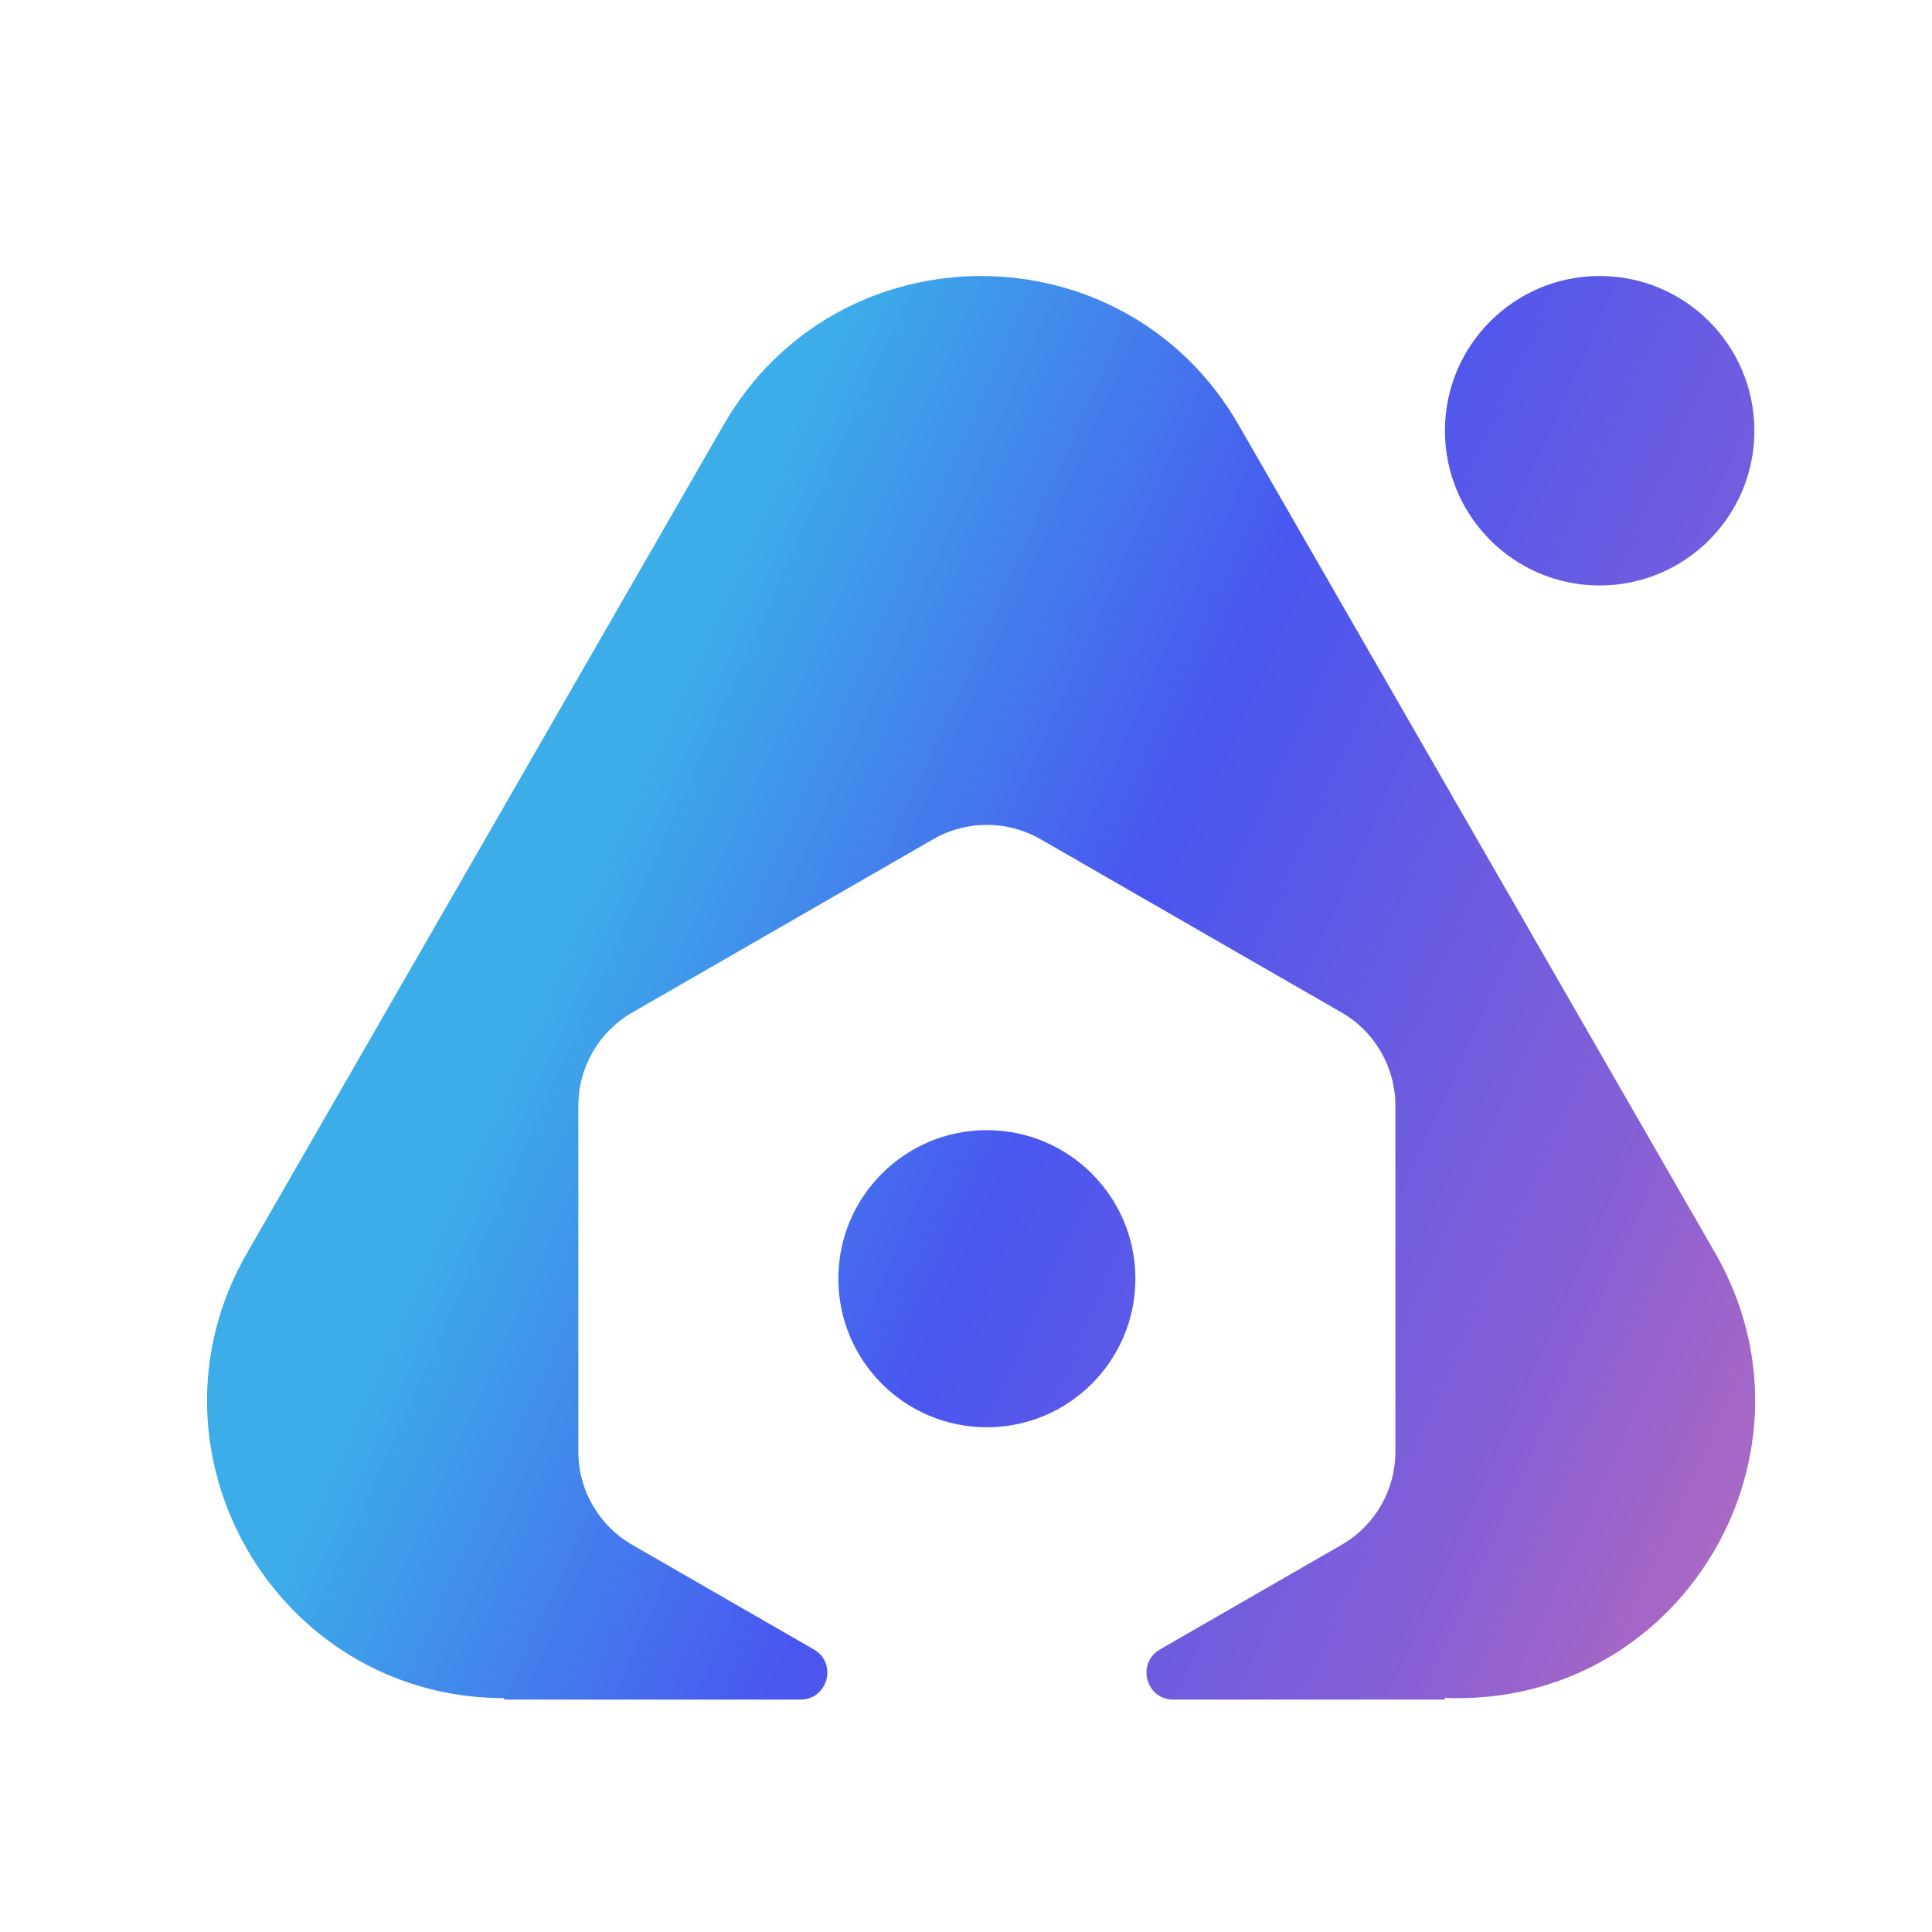
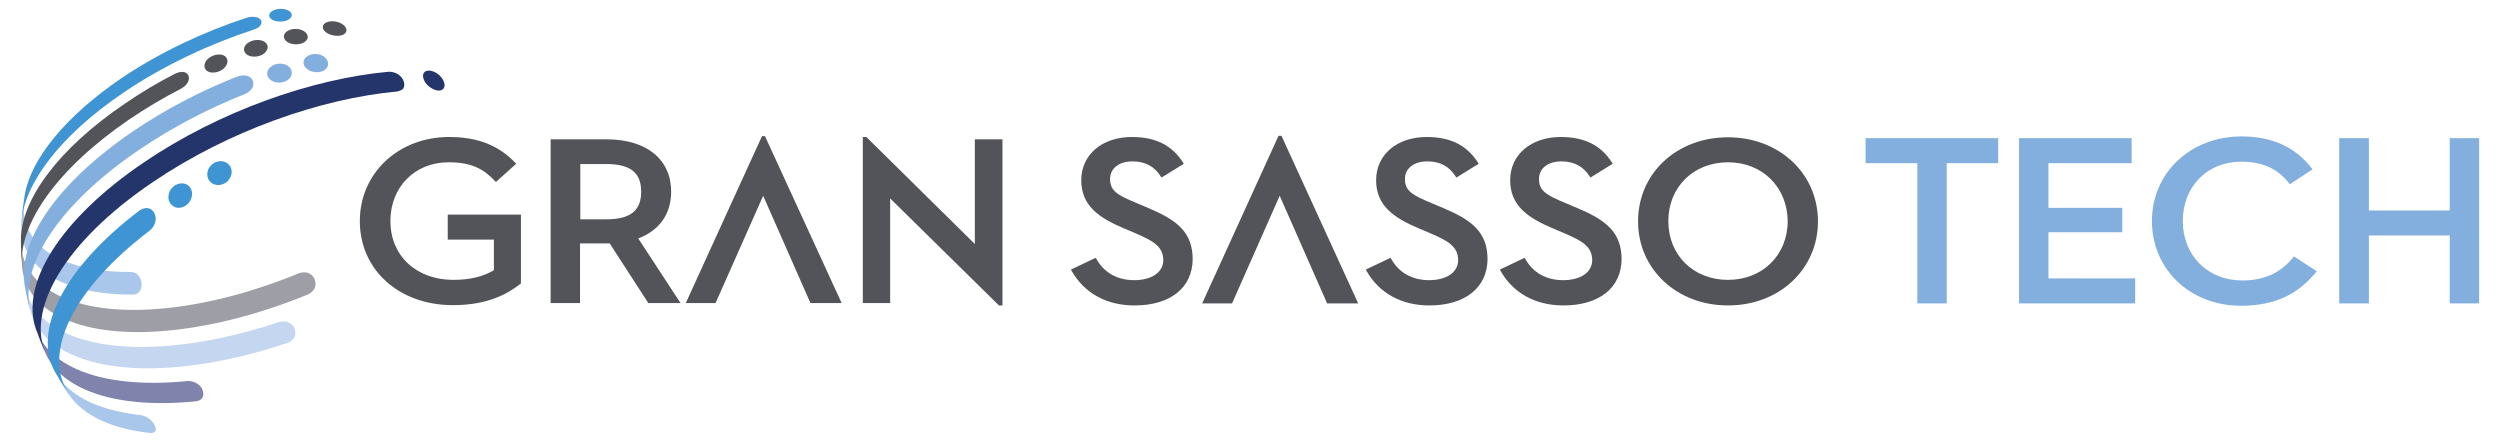
- <svg xmlns="http://www.w3.org/2000/svg" width="28" height="28" viewBox="0 0 28 28" fill="none">
-   <path d="M25.426 6.243C25.426 7.481 24.422 8.485 23.183 8.485C21.945 8.485 20.941 7.481 20.941 6.243C20.941 5.004 21.945 4 23.183 4C24.422 4 25.426 5.004 25.426 6.243Z" fill="url(#paint0_linear_4037_369)" />
-   <path d="M21.115 24.611L21.125 24.611L21.135 24.611C24.441 24.604 26.507 21.025 24.857 18.158L17.951 6.158C16.295 3.281 12.143 3.281 10.487 6.158L3.581 18.158C1.935 21.017 3.984 24.583 7.273 24.611L7.309 24.611L7.306 24.632H11.6C11.999 24.632 12.14 24.104 11.795 23.905L9.163 22.389C8.68 22.111 8.382 21.597 8.382 21.04V16.024C8.382 15.467 8.68 14.952 9.163 14.674L13.526 12.162C14.007 11.885 14.599 11.885 15.08 12.162L19.443 14.674C19.926 14.952 20.223 15.467 20.223 16.024V21.04C20.223 21.597 19.926 22.111 19.443 22.389L16.811 23.905C16.466 24.104 16.607 24.632 17.005 24.632H20.941L20.939 24.604C20.98 24.607 21.015 24.608 21.044 24.61C21.078 24.611 21.102 24.611 21.115 24.611Z" fill="url(#paint1_linear_4037_369)" />
-   <path d="M14.302 20.685C15.491 20.685 16.455 19.721 16.455 18.532C16.455 17.343 15.491 16.379 14.302 16.379C13.113 16.379 12.15 17.343 12.15 18.532C12.15 19.721 13.113 20.685 14.302 20.685Z" fill="url(#paint2_linear_4037_369)" />
-   <defs>
-     <linearGradient id="paint0_linear_4037_369" x1="31.734" y1="23.772" x2="8.308" y2="13.241" gradientUnits="userSpaceOnUse">
-       <stop stop-color="#CF8EA3" />
-       <stop offset="0.295" stop-color="#A365C8" />
-       <stop offset="0.397" stop-color="#8660D5" />
-       <stop offset="0.716" stop-color="#4956F0" />
-       <stop offset="1" stop-color="#3CADE8" />
-     </linearGradient>
-     <linearGradient id="paint1_linear_4037_369" x1="31.734" y1="23.772" x2="8.308" y2="13.241" gradientUnits="userSpaceOnUse">
-       <stop stop-color="#CF8EA3" />
-       <stop offset="0.295" stop-color="#A365C8" />
-       <stop offset="0.397" stop-color="#8660D5" />
-       <stop offset="0.716" stop-color="#4956F0" />
-       <stop offset="1" stop-color="#3CADE8" />
-     </linearGradient>
-     <linearGradient id="paint2_linear_4037_369" x1="31.734" y1="23.772" x2="8.308" y2="13.241" gradientUnits="userSpaceOnUse">
-       <stop stop-color="#CF8EA3" />
-       <stop offset="0.295" stop-color="#A365C8" />
-       <stop offset="0.397" stop-color="#8660D5" />
-       <stop offset="0.716" stop-color="#4956F0" />
-       <stop offset="1" stop-color="#3CADE8" />
-     </linearGradient>
-   </defs>
+ <svg xmlns="http://www.w3.org/2000/svg" xmlns:xlink="http://www.w3.org/1999/xlink" version="1.1" id="Livello_1" x="0px" y="0px" viewBox="0 0 850.4 150.2" style="enable-background:new 0 0 850.4 150.2;" xml:space="preserve">
+   <style type="text/css">
+ 	.st0{fill:#83AFDF;}
+ 	.st1{clip-path:url(#SVGID_2_);fill:#83AFDF;}
+ 	.st2{clip-path:url(#SVGID_2_);fill:#52545A;}
+ 	.st3{clip-path:url(#SVGID_2_);fill:#8084AD;}
+ 	.st4{clip-path:url(#SVGID_2_);fill:#A8C7EB;}
+ 	.st5{clip-path:url(#SVGID_2_);fill:#C4D6F0;}
+ 	.st6{clip-path:url(#SVGID_2_);fill:#9E9FA6;}
+ 	.st7{clip-path:url(#SVGID_2_);fill:#24356C;}
+ 	.st8{clip-path:url(#SVGID_2_);fill:#3F94D3;}
+ </style>
+   <polygon class="st0" points="662.2,103.2 652.2,103.2 652.2,55.5 634.6,55.5 634.6,47 679.7,47 679.7,55.5 662.2,55.5 " />
+   <polygon class="st0" points="726.3,103.2 686.8,103.2 686.8,47 725.1,47 725.1,55.5 696.8,55.5 696.8,70.7 721.9,70.7 721.9,79   696.8,79 696.8,94.7 726.3,94.7 " />
+   <g>
+     <defs>
+       <rect id="SVGID_1_" width="850.4" height="150.2" />
+     </defs>
+     <clipPath id="SVGID_2_">
+       <use xlink:href="#SVGID_1_" style="overflow:visible;" />
+     </clipPath>
+     <path class="st1" d="M762.2,104c-17.2,0-30.2-12.4-30.2-28.8c0-16.4,13.1-28.8,30.5-28.8c10.4,0,18.4,3.7,23.9,10.9l0.2,0.3   l-7.7,5.1l-0.2-0.3c-4-5.1-9.1-7.4-16.4-7.4c-11.5,0-19.8,8.5-19.8,20.2c0,11.7,8.5,20.2,20.2,20.2c7.4,0,13-2.5,17.4-7.9l0.2-0.3   l7.8,5.1l-0.3,0.3C781.4,100.4,773.5,104,762.2,104" />
+     <polygon class="st1" points="843.3,103.2 833.3,103.2 833.3,80.1 805.8,80.1 805.8,103.2 795.7,103.2 795.7,47 805.8,47    805.8,71.6 833.3,71.6 833.3,47 843.3,47  " />
+     <path class="st2" d="M154.1,103.8c-18.4,0-31.7-12-31.7-28.6c0-16.3,13.1-28.6,30.4-28.6c9.6,0,16.8,2.8,22.5,8.8l0.3,0.3l-6.9,6.2   l-0.3-0.3c-3.8-4-7.8-6.4-15.8-6.4c-11.5,0-19.8,8.4-19.8,20c0,11.8,8.8,20,21.4,20c5.6,0,10.2-1.1,13.8-3.3V81.5h-15.7V73h24.9   v23.4l-0.1,0.1C173,99.7,166.3,103.8,154.1,103.8" />
+     <path class="st2" d="M231.5,103.1h-11l-0.1-0.2l-13-20.1h-10.1v20.3h-10V47.4h19.1c13.5,0,21.9,6.8,21.9,17.8   c0,7.6-4,13.2-11.2,15.9L231.5,103.1z M197.4,74.6h8.8c8.2,0,11.9-2.9,11.9-9.4s-3.7-9.4-11.9-9.4h-8.8V74.6z" />
+     <polygon class="st2" points="286.3,103.1 275.7,103.1 275.6,102.9 259.6,66.6 243.4,103.1 233.2,103.1 233.5,102.6 259.2,46.3    260.2,46.3 260.3,46.5  " />
+     <polygon class="st2" points="341,103.9 339.8,103.9 339.7,103.8 302.8,67.5 302.8,103.1 293.5,103.1 293.5,46.6 294.7,46.6    294.8,46.7 331.6,83 331.6,47.4 341,47.4  " />
+     <polygon class="st2" points="462,103.2 451.4,103.2 451.3,102.9 435.3,66.6 419.1,103.2 408.9,103.2 409.2,102.6 434.9,46.2    435.9,46.2 436,46.4  " />
+     <path class="st2" d="M385.9,103.9c-9.5,0-17.1-4.2-21.4-11.8l-0.2-0.4l8.4-4l0.2,0.3c2.6,4.7,7.1,7.3,12.9,7.3c6,0,9.9-2.7,9.9-6.8   c0-4.7-3.6-6.6-9.1-9l-4-1.7c-8.9-3.7-14.8-7.9-14.8-16.5c0-8.7,7.1-14.7,17.2-14.7c8.1,0,13.7,2.8,17.5,8.8l0.2,0.3l-7.6,4.7   l-0.2-0.3c-2.2-3.5-5.3-5.2-9.7-5.2c-4.6,0-7.6,2.4-7.6,6c0,4,2.5,5.5,9.1,8.2l4,1.7c9.5,4,15,8.1,15,17.4   C405.6,97.9,398.1,103.9,385.9,103.9" />
+     <path class="st2" d="M486.2,103.9c-9.5,0-17.1-4.2-21.4-11.8l-0.2-0.4l8.4-4l0.2,0.3c2.6,4.7,7.1,7.3,12.9,7.3c6,0,9.9-2.7,9.9-6.8   c0-4.7-3.6-6.6-9.1-9l-4-1.7c-8.9-3.7-14.8-7.9-14.8-16.5c0-8.7,7.1-14.7,17.2-14.7c8.1,0,13.7,2.8,17.5,8.8l0.2,0.3l-7.6,4.7   l-0.2-0.3c-2.2-3.5-5.3-5.2-9.7-5.2c-4.6,0-7.6,2.4-7.6,6c0,4,2.5,5.5,9.1,8.2l4,1.7c9.5,4,15,8.1,15,17.4   C505.9,97.9,498.3,103.9,486.2,103.9" />
+     <path class="st2" d="M531.8,103.9c-9.5,0-17.1-4.2-21.4-11.8l-0.2-0.4l8.4-4l0.2,0.3c2.6,4.7,7.1,7.3,12.9,7.3c6,0,9.9-2.7,9.9-6.8   c0-4.7-3.6-6.6-9.1-9l-4-1.7c-8.9-3.7-14.8-7.9-14.8-16.5c0-8.7,7.1-14.7,17.2-14.7c8.1,0,13.7,2.8,17.5,8.8l0.2,0.3l-7.6,4.7   l-0.2-0.3c-2.2-3.5-5.3-5.2-9.7-5.2c-4.6,0-7.6,2.4-7.6,6c0,4,2.5,5.5,9.1,8.2l4,1.7c9.5,4,15,8.1,15,17.4   C551.5,97.9,544,103.9,531.8,103.9" />
+     <path class="st2" d="M587.8,103.9c-17.4,0-30.6-12.3-30.6-28.6c0-16.3,13.1-28.6,30.6-28.6c17.4,0,30.6,12.3,30.6,28.6   C618.4,91.6,605.2,103.9,587.8,103.9 M587.8,55.2c-11.7,0-20.3,8.4-20.3,20c0,11.6,8.5,20,20.3,20c11.7,0,20.3-8.4,20.3-20   C608,63.7,599.5,55.2,587.8,55.2" />
+     <path class="st3" d="M68.6,132c-0.5-0.7-1.8-2.4-4.7-2.4c-14.9,1.5-28.3,0.3-38-4.1c-7.2-3.3-11.7-7.9-13.7-13.6l2.6,6.7l0.9,2   c2.2,4.8,6.5,8.9,13,11.8c9.8,4.4,23.1,5.6,38.1,4.1C70.7,135.7,68.6,132,68.6,132" />
+     <path class="st4" d="M48,95.5c-0.2-0.8-1-2.8-3.3-3c-9.2,0.1-17.3-1.2-23.7-4.1c-10.3-4.6-14.3-12.6-12.6-22   C8,69,7.5,72.5,7.3,75.2l0,0.4c-0.6,8.6,3.8,15.9,13.5,20.3c6.7,3,15.2,4.4,24.7,4.3C48.5,99.8,48.3,96.6,48,95.5" />
+     <path class="st5" d="M99.9,111.1c-0.5-0.7-1.9-2.3-4.9-1.6c-27.9,9.4-55.6,11.5-72.4,3.9c-8.4-3.8-13-9.6-14.2-16.5l1.2,6l0.8,3   c1.7,6.1,6.3,11.2,14,14.7c17,7.7,45.2,5.6,73.5-4C102.1,114.8,99.9,111.2,99.9,111.1" />
+     <path class="st4" d="M52.2,143.9c-0.5-0.7-1.9-2.3-4.4-2.7c-6.3-0.7-12-2.1-16.8-4.2c-5.9-2.7-9.9-6.3-12.3-10.5   c1.3,2.1,2.9,5,4.3,7l0.5,0.8c2.4,3.5,6.1,6.5,11.1,8.8c4.8,2.2,10.4,3.5,16.6,4.2C54.1,147.2,52.8,144.8,52.2,143.9" />
+     <path class="st6" d="M106.6,94.2c-0.5-0.7-2-2.2-4.8-1.3c-30.4,12.6-62.4,16.4-80.8,8.1C11.5,96.7,7.1,89.9,7.1,81.7   c0.1,2.7,0.2,6.3,0.4,9c0.7,7.5,5.3,13.7,14.2,17.7c18.9,8.6,51.9,4.6,83.2-8.3C108.4,98.2,107.3,95.2,106.6,94.2" />
+     <path class="st7" d="M14.8,118.6l-2.6-6.7c-5.3-15.2,8-37.2,36.8-56.7c25.5-17.3,57-28.4,83.2-30.8c4.6,0,6.3,4.3,4.8,5.9   c-0.4,0.4-1.2,0.6-1.7,0.8C109,33.5,77.5,44.6,51.9,62c-30,20.3-43.2,43.4-36.2,58.7L14.8,118.6z" />
+     <path class="st7" d="M144.1,26.9c-0.4-1.1-0.4-2.9,1.9-2.9c3.7,0.3,6.4,4.7,4.7,6.3C149.2,31.8,145.1,29.8,144.1,26.9" />
+     <path class="st8" d="M7.3,75.2C7.6,72.5,8,69,8.4,66.3c2.1-12,13.5-26.5,32.9-39.7C54.4,17.8,69.3,10.8,84,6c3.9-1,5.8,0.9,4.6,2.6   c-0.5,0.8-1.4,1.1-2.1,1.4C71.2,15,55.6,22.3,42,31.5C20.2,46.3,8.2,62.6,7.3,75.6L7.3,75.2z" />
+     <path class="st8" d="M91.7,5.8c-0.3-0.6-0.2-1.9,2.2-2.6c3.5-0.8,6.2,1,5.1,2.7C97.6,7.9,92.7,7.8,91.7,5.8" />
+     <path class="st1" d="M9.6,103.1l-1.2-6C5.9,82.4,19,62.5,45.2,44.7c11-7.5,23.2-13.8,35.6-18.7c4.6-1.4,6.2,1.8,5,3.9   c-0.6,1.1-1.5,1.6-2.3,2c-12.6,5-24.9,11.4-36.1,19C19.5,69.8,6.3,91,10.4,106L9.6,103.1z" />
+     <path class="st8" d="M23,133.5c-1.3-2.1-3.1-4.9-4.3-7c-7.7-14,2.9-35.4,28.9-55c3.6-2.2,6,1.1,5.2,4.1c-0.4,1.4-1.1,2.1-1.7,2.7   c-26.7,20.2-37,42.2-27.5,56L23,133.5z" />
+     <path class="st8" d="M57.5,68.4c-0.4-1.1-0.5-3.7,2.1-5.4c3.5-1.9,6.4,0.8,5.6,4c-0.9,3.7-5.5,5-7.3,2.1   C57.8,68.9,57.6,68.6,57.5,68.4" />
+     <path class="st8" d="M70.7,60.5c-0.4-1.2-0.4-3.6,2.3-5.2c3.8-1.7,6.8,1.5,5.5,4.7c-1.4,3.5-6.2,4-7.7,0.8   C70.8,60.8,70.8,60.7,70.7,60.5" />
+     <path class="st2" d="M7.1,81.7c0-13.6,12.5-31,35.6-46.6c5.4-3.7,11.1-7.1,17-10.1c3.7-1.6,5.1,0.7,4.4,2.5c-0.5,1.5-2,2.4-2.6,2.7   c-6,3.1-11.9,6.6-17.5,10.4C19.1,57.6,6.2,76.5,7.5,90.7C7.4,88,7.1,84.4,7.1,81.7" />
+     <path class="st2" d="M69.6,22.9c-0.2-0.9,0.1-2.7,2.7-3.9c3.6-1.4,5.9,0.6,4.8,3c-1.4,2.9-6.4,3.7-7.4,1.2   C69.6,23.1,69.6,23,69.6,22.9" />
+     <path class="st2" d="M83.1,17.4c-0.3-0.8-0.1-2.5,2.6-3.5c3.6-1.1,6.2,1,5.1,3.1C89.5,19.8,84,20.1,83.1,17.4" />
+     <path class="st2" d="M96.7,13.1c-0.3-0.8-0.2-2.4,2.4-3.1c3.7-0.8,6.5,1.6,5.3,3.5C102.9,15.8,97.7,15.5,96.7,13.1" />
+     <path class="st2" d="M110,10c-0.4-0.8-0.4-2.2,2.1-2.7c3.8-0.5,6.8,2.2,5.4,3.9C116,13,111.2,12.2,110,10" />
+     <path class="st1" d="M91,25.8c-0.3-1-0.1-2.9,2.6-3.9c3.9-1.1,6.7,1.7,5.3,4.2C97.3,28.9,92,28.7,91,25.8" />
+     <path class="st1" d="M103.4,22.1c-0.4-1-0.2-2.8,2.5-3.6c3.9-0.8,6.7,2.1,5.4,4.4C109.7,25.5,104.5,24.9,103.4,22.1" />
+   </g>
</svg>
